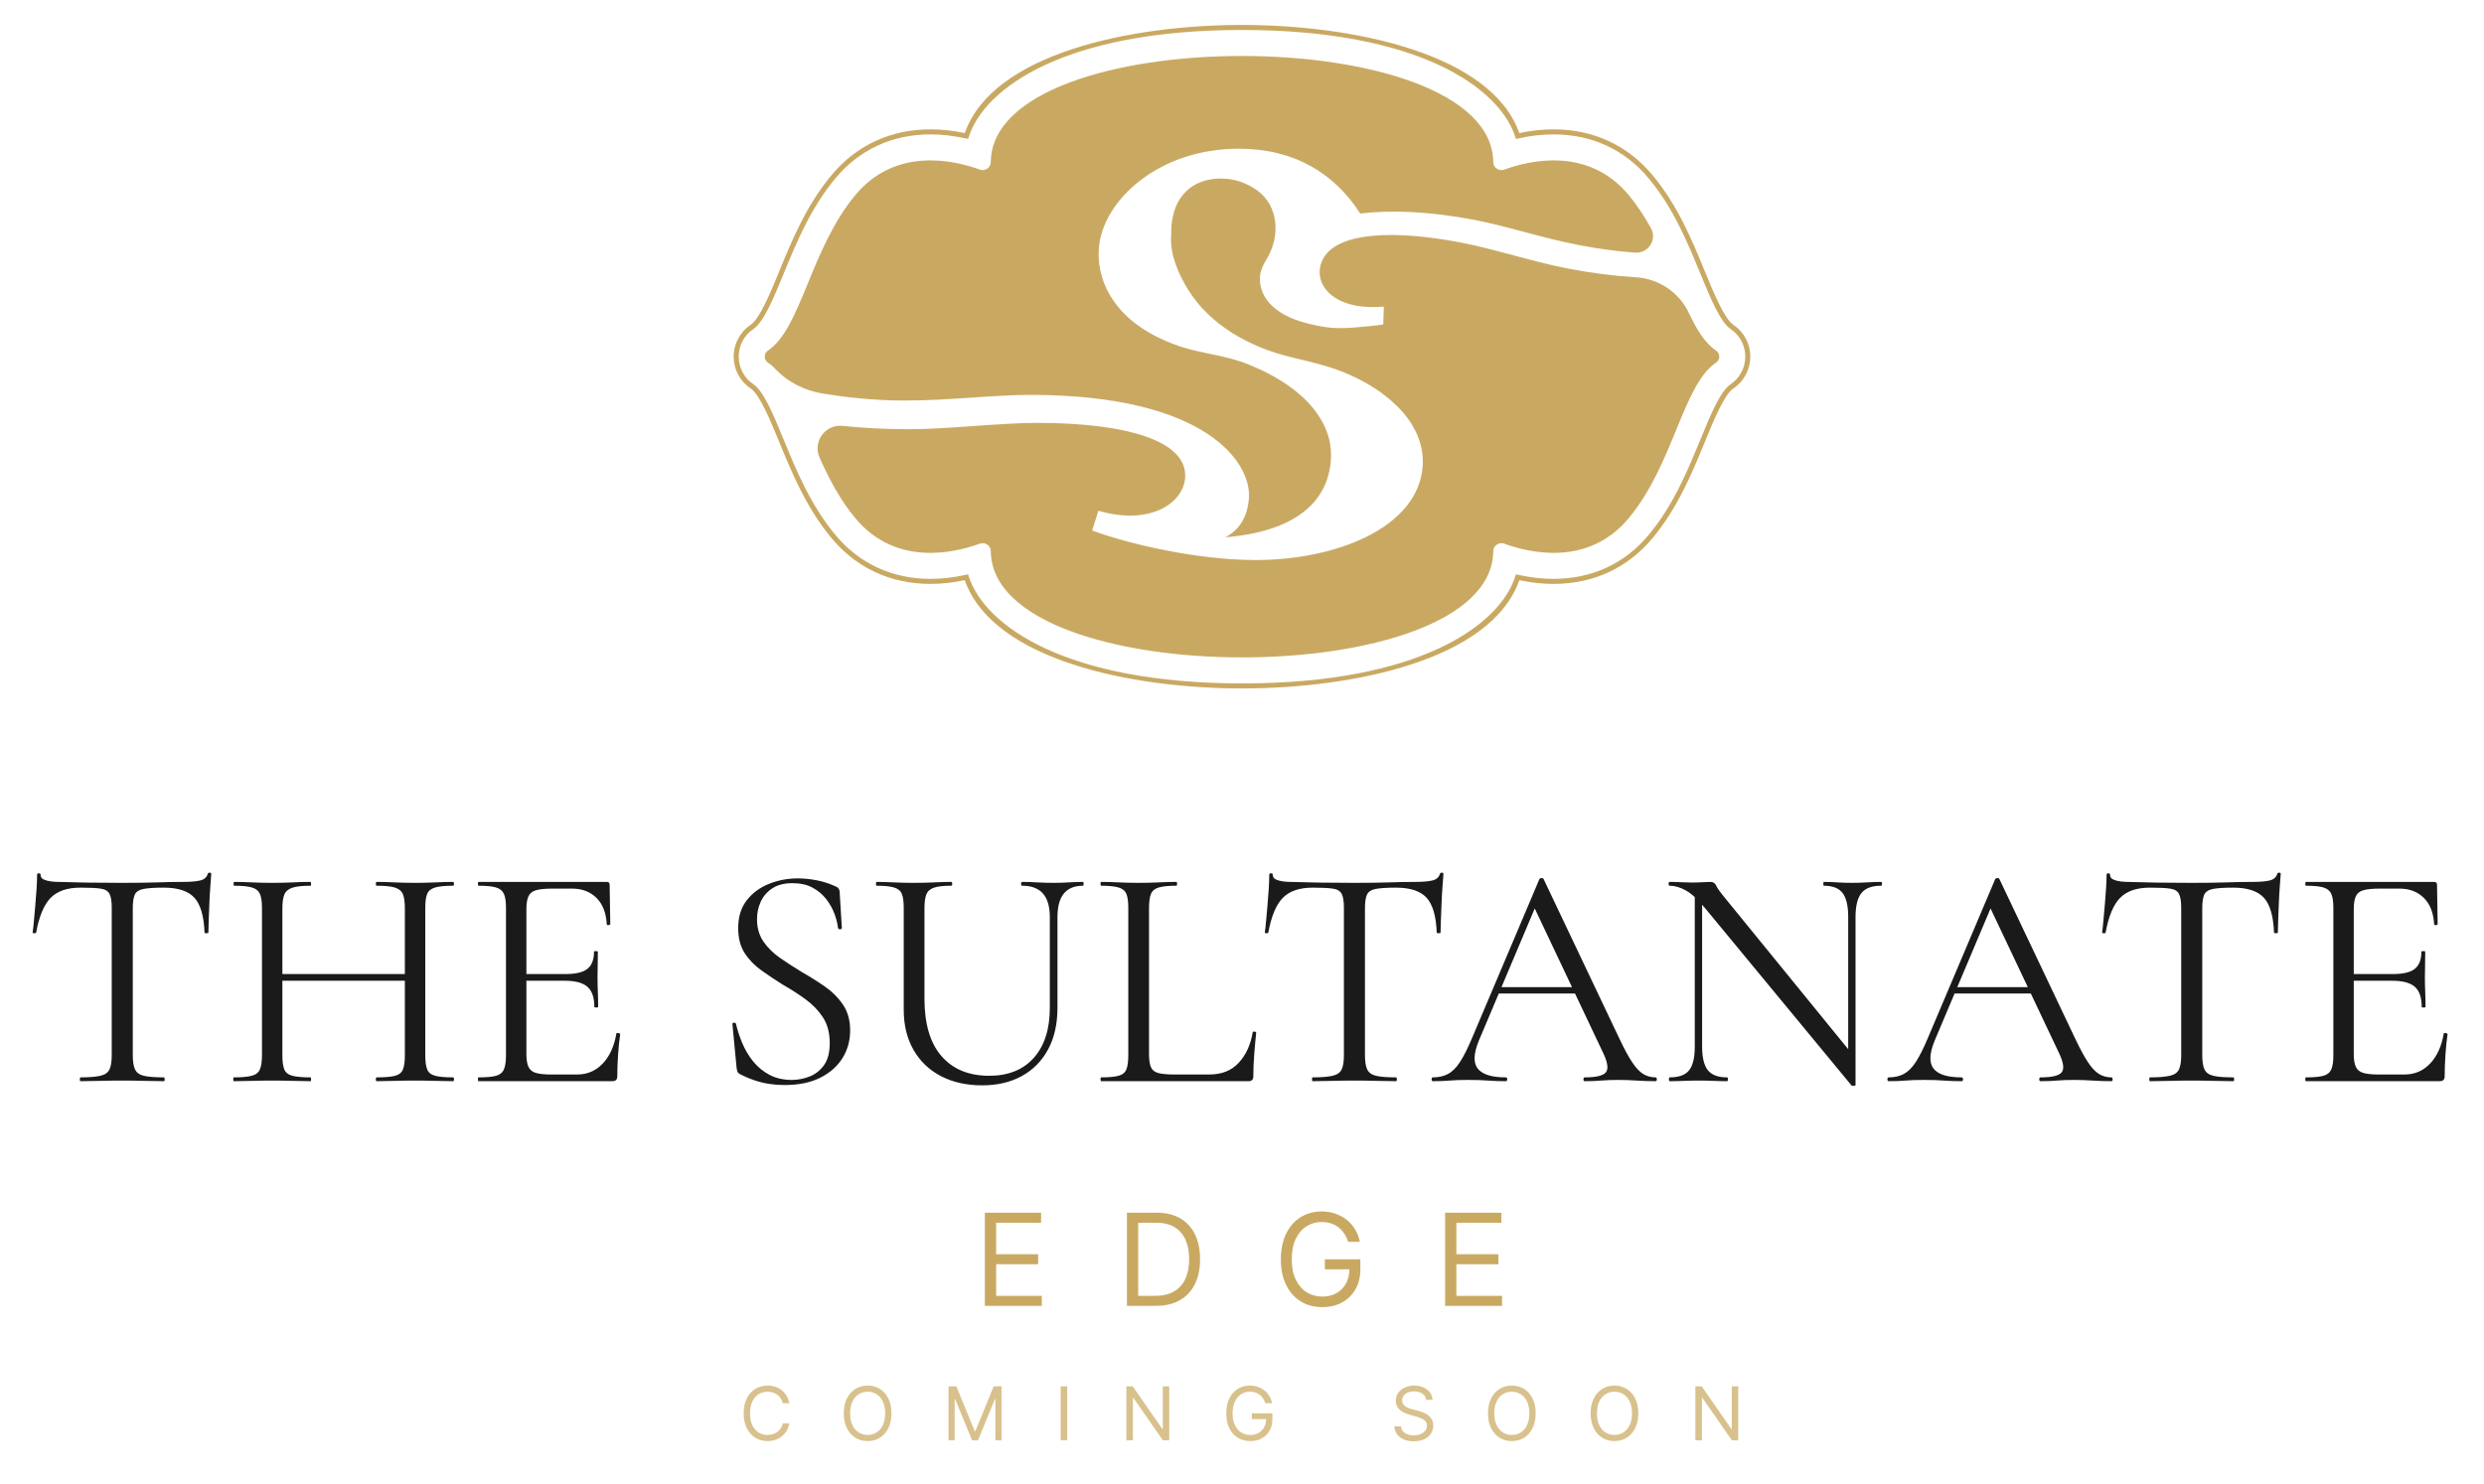
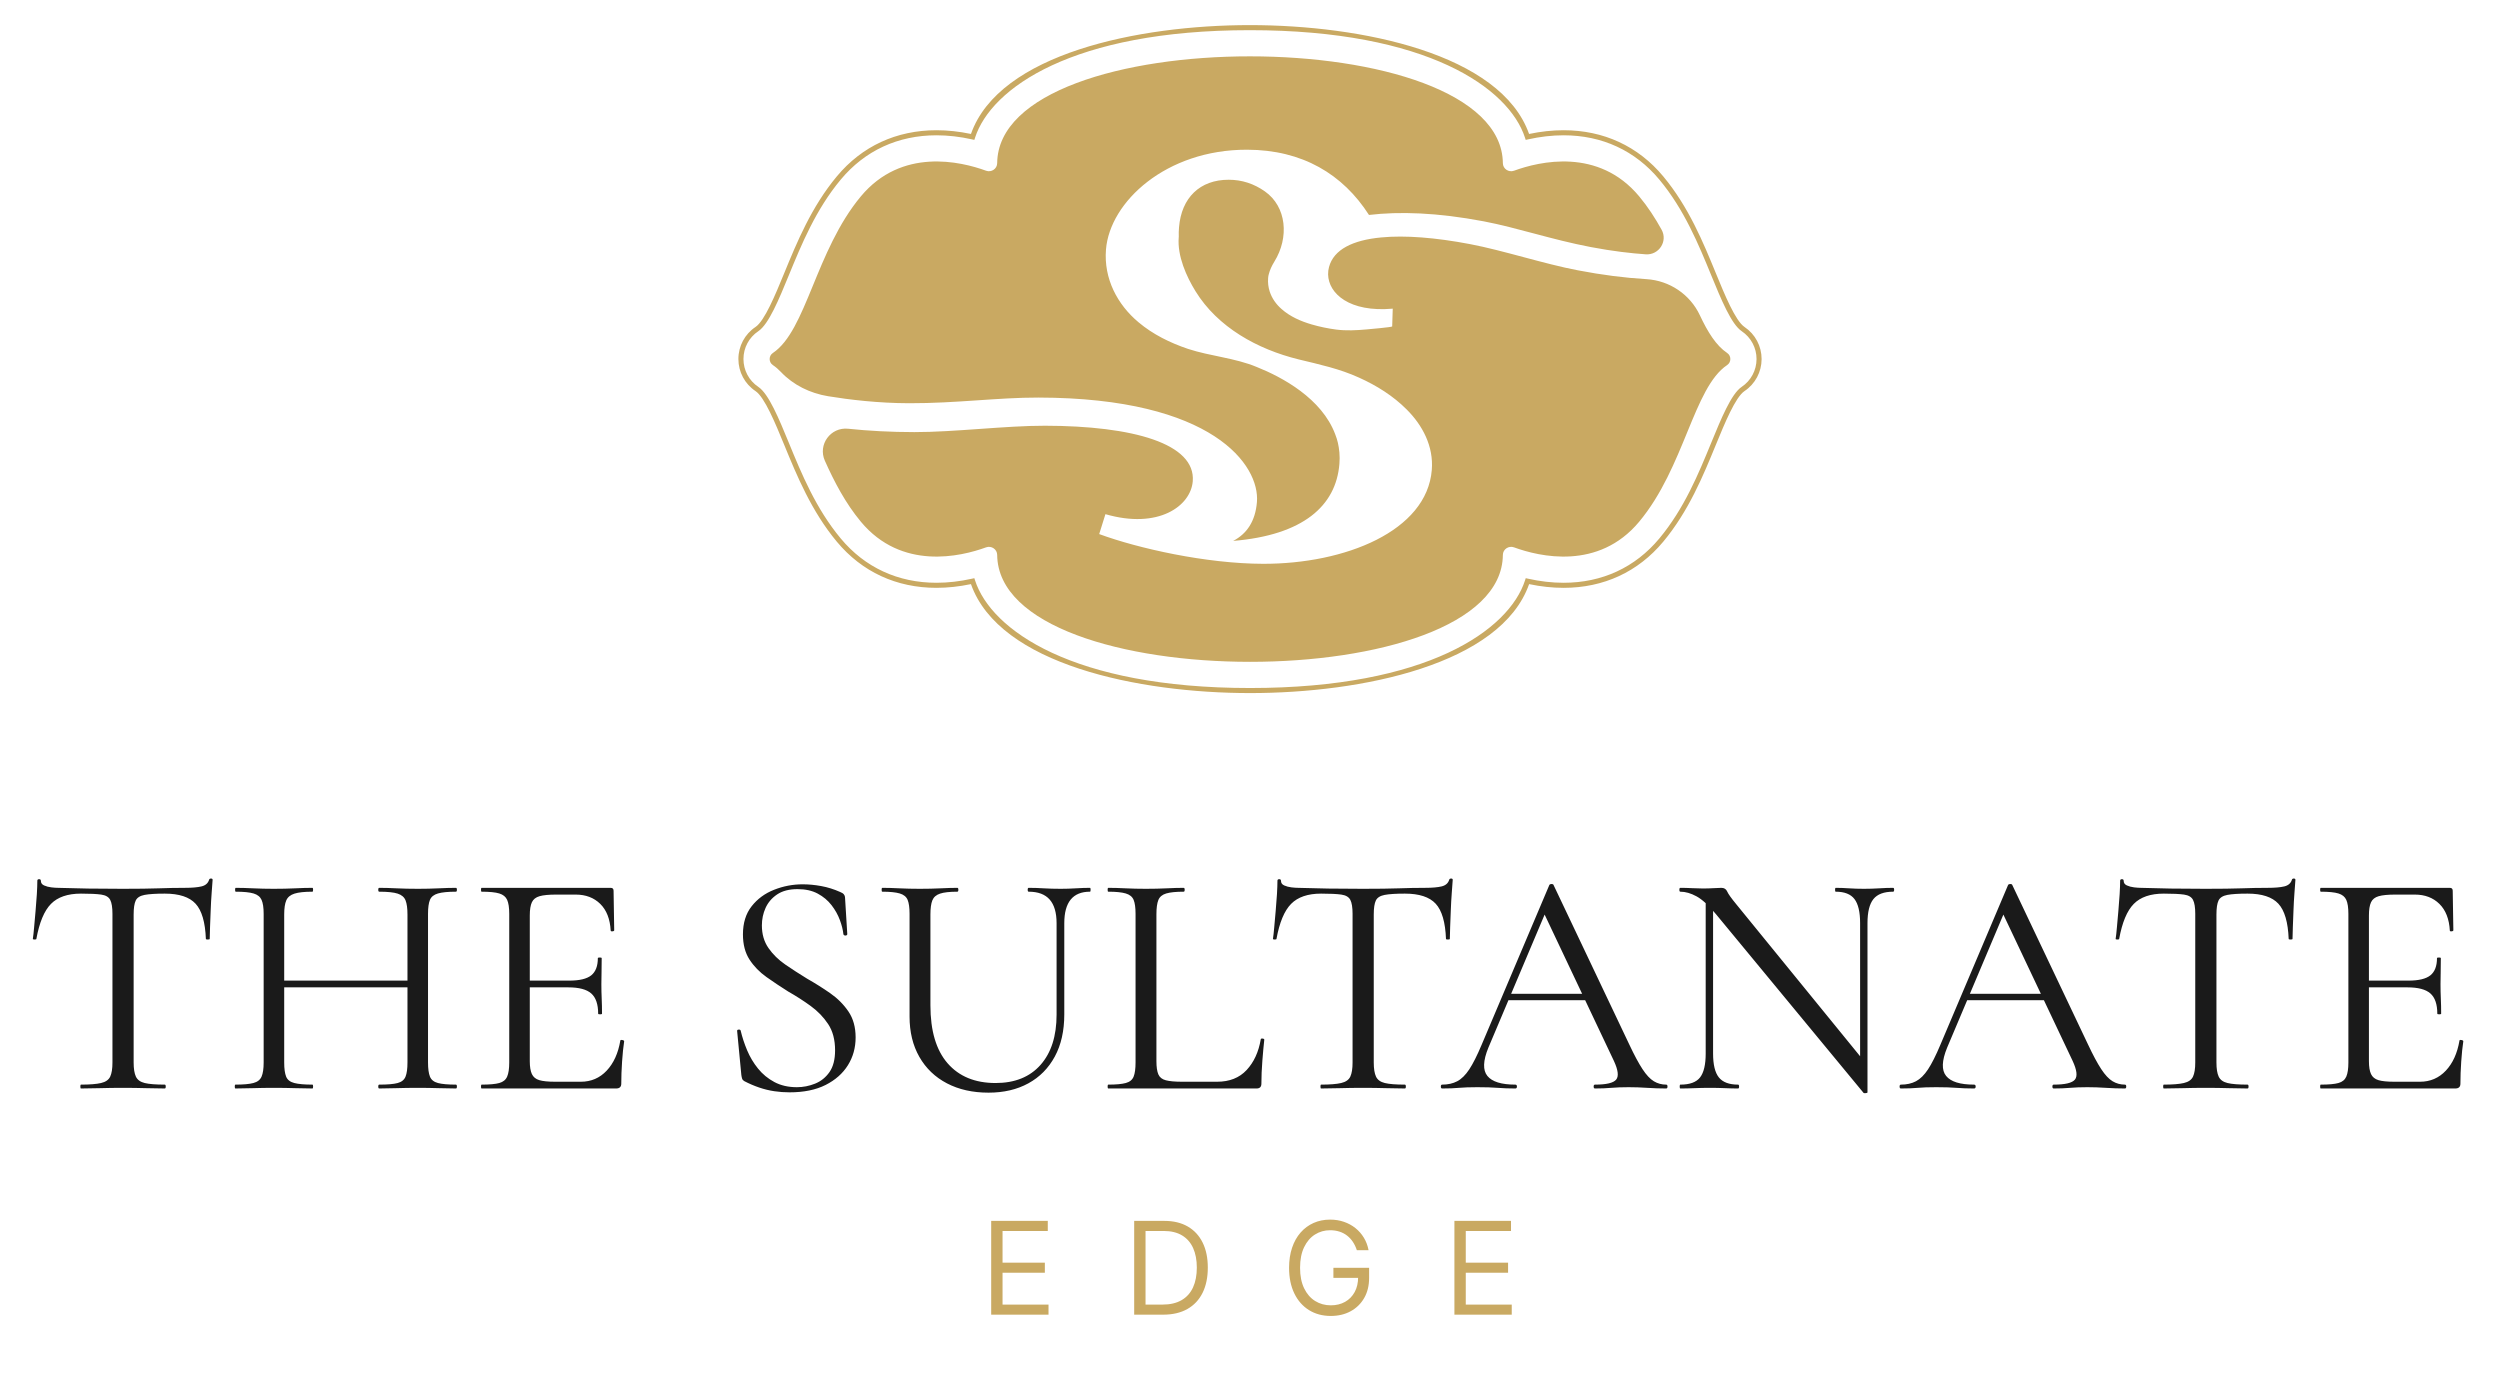
- <svg xmlns="http://www.w3.org/2000/svg" viewBox="1943.29 550.27 7267.42 4340.47" role="img" aria-label="The Sultanate Edge">
+ <svg xmlns="http://www.w3.org/2000/svg" viewBox="1943.29 550.27 7267.42 3994.14" role="img" aria-label="The Sultanate Edge">
  <g transform="translate(0 5106.000) scale(1 -1)" fill="#C9A962">
    <path d="M 6964.105 3529.616 C 6931.971 3551.108 6907.593 3590.510 6884.666 3639.376 C 6856.235 3699.970 6796.683 3740.014 6729.883 3744.222 L 6728.501 3744.309 C 6666.803 3747.990 6600.541 3756.383 6530.153 3769.930 C 6432.085 3788.484 6312.515 3827.949 6216.065 3846.208 C 6117.111 3865.055 6028.024 3872.270 5958.227 3865.497 C 5875.766 3857.692 5820.252 3830.451 5806.704 3779.502 C 5804.790 3772.434 5803.905 3765.219 5804.053 3757.857 C 5805.231 3702.490 5866.047 3647.123 5991.947 3658.461 C 5991.947 3658.461 5990.329 3607.511 5990.329 3606.776 C 5990.034 3604.565 5921.562 3598.676 5915.671 3598.087 C 5886.073 3595.437 5857.065 3593.963 5827.909 3597.645 C 5803.465 3600.884 5779.758 3605.744 5756.490 3612.517 C 5724.686 3621.796 5693.320 3635.489 5668.876 3657.282 C 5653.120 3670.976 5640.900 3688.059 5634.272 3708.231 C 5630.296 3720.601 5628.529 3734.000 5629.709 3747.695 C 5630.149 3751.524 5630.444 3755.646 5631.769 3759.180 C 5634.713 3770.518 5640.016 3782.594 5647.673 3794.963 C 5691.406 3865.350 5683.454 3954.878 5620.283 3999.349 C 5588.624 4021.584 5553.724 4033.217 5515.146 4033.217 C 5431.211 4033.365 5377.611 3980.647 5370.691 3895.095 C 5369.954 3885.818 5369.512 3876.394 5369.954 3866.969 C 5369.954 3866.969 5369.954 3866.822 5369.807 3865.644 C 5365.390 3811.602 5392.189 3751.817 5418.695 3708.968 C 5483.192 3604.272 5598.784 3540.365 5718.060 3511.062 C 5778.726 3496.337 5837.480 3483.819 5894.468 3457.755 C 5945.122 3434.932 5993.126 3404.892 6032.293 3365.575 C 6078.385 3319.782 6111.075 3258.523 6105.479 3189.610 C 6091.194 3011.583 5852.941 2916.309 5615.276 2916.751 C 5449.472 2917.046 5251.270 2961.664 5138.622 3003.190 L 5156.733 3061.059 C 5310.611 3016.441 5404.707 3084.619 5410.596 3156.625 C 5419.432 3266.180 5237.280 3317.718 4980.915 3318.160 C 4866.499 3318.308 4717.481 3299.459 4601.299 3299.606 C 4532.691 3299.695 4468.479 3303.119 4408.756 3309.402 C 4357.861 3314.757 4320.222 3263.187 4341.094 3216.460 C 4368.489 3155.128 4401.102 3092.868 4445.800 3039.118 C 4564.338 2896.725 4736.034 2937.662 4809.809 2964.608 C 4825.122 2970.206 4841.909 2959.162 4842.058 2942.668 C 4845.883 2528.302 6308.391 2528.007 6312.072 2942.668 C 6312.220 2959.162 6329.008 2970.206 6344.469 2964.608 C 6418.095 2937.662 6589.792 2896.725 6708.330 3039.118 C 6840.120 3197.267 6866.479 3429.189 6963.958 3494.421 C 6976.476 3502.668 6976.476 3521.369 6964.105 3529.616 M 6708.330 3984.918 C 6589.792 4127.310 6418.095 4086.375 6344.469 4059.428 C 6329.008 4053.831 6312.220 4064.875 6312.072 4081.369 C 6307.951 4495.147 4845.739 4495.735 4842.058 4081.369 C 4841.909 4064.875 4825.122 4053.831 4809.809 4059.428 C 4736.034 4086.375 4564.338 4127.310 4445.800 3984.918 C 4314.158 3826.917 4287.650 3594.848 4190.025 3529.616 C 4177.507 3521.369 4177.507 3502.668 4190.025 3494.421 C 4198.242 3488.943 4205.968 3482.251 4213.298 3474.502 C 4249.528 3436.202 4298.512 3412.494 4350.534 3403.937 C 4412.505 3393.743 4496.659 3383.734 4586.132 3383.541 C 4722.928 3383.247 4843.675 3400.181 4961.772 3400.033 C 5471.118 3399.149 5605.704 3202.420 5597.165 3096.400 C 5592.601 3040.150 5567.567 3003.925 5528.103 2983.309 C 5731.753 3000.244 5827.025 3085.356 5836.892 3206.984 C 5837.774 3218.765 5837.921 3229.514 5836.892 3240.411 C 5836.892 3241.148 5836.597 3242.032 5836.597 3242.767 C 5834.977 3259.849 5831.443 3276.489 5824.818 3292.981 C 5785.793 3397.530 5670.644 3459.376 5596.430 3488.974 C 5533.110 3515.331 5462.281 3520.043 5396.755 3541.543 C 5344.774 3559.066 5294.856 3583.656 5253.184 3618.702 C 5191.633 3670.093 5151.433 3745.486 5158.355 3830.598 C 5169.546 3968.868 5332.699 4120.831 5568.302 4120.537 C 5729.544 4120.242 5847.053 4049.120 5922.886 3930.878 C 6010.794 3941.332 6120.497 3938.093 6256.413 3912.324 C 6355.660 3893.328 6452.699 3859.459 6567.704 3837.519 C 6632.085 3825.236 6686.571 3819.261 6727.479 3816.432 C 6765.690 3813.790 6792.051 3854.348 6773.551 3887.887 C 6754.834 3921.819 6733.514 3954.748 6708.330 3984.918 Z M 4775.656 2874.997 L 4777.712 2868.598 C 4824.361 2724.251 5061.776 2555.687 5577.374 2555.687 C 6092.627 2555.687 6329.884 2724.251 6376.504 2868.584 L 6378.560 2874.983 L 6385.118 2873.516 C 6420.320 2865.621 6455.149 2861.624 6488.597 2861.624 C 6600.489 2861.624 6696.734 2906.144 6766.895 2990.369 C 6839.284 3077.282 6881.044 3179.093 6917.885 3268.911 C 6946.588 3338.841 6976.182 3410.957 7006.265 3431.089 C 7033.271 3449.108 7049.420 3479.306 7049.492 3511.862 C 7049.564 3544.419 7033.458 3574.732 7006.409 3592.952 C 6976.182 3613.155 6946.559 3685.358 6917.900 3755.202 C 6881.044 3845.020 6839.284 3946.831 6766.880 4033.716 C 6696.720 4117.925 6600.489 4162.431 6488.597 4162.431 C 6455.077 4162.431 6420.234 4158.434 6385.017 4150.525 L 6378.474 4149.058 L 6376.404 4155.443 C 6329.654 4299.632 6092.109 4468.023 5576.526 4468.023 C 5061.532 4468.023 4824.361 4299.646 4777.726 4155.457 L 4775.670 4149.072 L 4769.113 4150.539 C 4733.910 4158.434 4699.082 4162.431 4665.619 4162.431 C 4553.728 4162.431 4457.496 4117.925 4387.350 4033.730 C 4314.947 3946.860 4273.144 3845.063 4236.273 3755.245 C 4207.585 3685.387 4177.919 3613.170 4147.735 3592.980 C 4120.643 3574.933 4104.494 3544.678 4104.509 3512.035 C 4104.509 3479.392 4120.643 3449.136 4147.677 3431.118 C 4177.948 3410.900 4207.614 3338.668 4236.302 3268.824 C 4273.158 3179.035 4314.947 3077.282 4387.336 2990.354 C 4457.482 2906.144 4553.699 2861.638 4665.576 2861.638 L 4665.634 2861.638 C 4699.096 2861.638 4733.910 2865.636 4769.098 2873.530 Z M 5577.374 2540.962 C 5253.103 2540.962 4848.059 2624.093 4765.834 2857.741 C 4731.797 2850.551 4698.118 2846.913 4665.634 2846.913 L 4665.576 2846.913 C 4549.184 2846.913 4449.070 2893.245 4376.033 2980.921 C 4302.177 3069.603 4259.943 3172.464 4222.670 3263.231 C 4197.432 3324.677 4166.027 3401.150 4139.510 3418.866 C 4108.377 3439.631 4089.783 3474.460 4089.783 3512.035 C 4089.769 3549.610 4108.377 3584.453 4139.553 3605.232 C 4166.012 3622.920 4197.404 3699.379 4222.641 3760.810 C 4259.928 3851.635 4302.192 3954.553 4376.048 4043.163 C 4449.070 4130.824 4549.213 4177.157 4665.619 4177.157 C 4698.104 4177.157 4731.797 4173.519 4765.848 4166.329 C 4848.031 4399.717 5252.629 4482.748 5576.526 4482.748 C 5900.782 4482.748 6305.884 4399.703 6388.267 4166.314 C 6422.333 4173.504 6456.055 4177.157 6488.597 4177.157 C 6605.004 4177.157 6705.147 4130.810 6778.183 4043.149 C 6852.039 3954.524 6894.273 3851.592 6931.532 3760.781 C 6956.726 3699.350 6988.103 3622.891 7014.606 3605.189 C 7045.753 3584.194 7064.289 3549.308 7064.217 3511.833 C 7064.145 3474.359 7045.537 3439.588 7014.448 3418.837 C 6988.103 3401.207 6956.769 3324.864 6931.590 3263.533 C 6894.259 3172.521 6852.039 3069.603 6778.198 2980.935 C 6705.147 2893.245 6605.004 2846.898 6488.597 2846.898 C 6456.127 2846.898 6422.434 2850.537 6388.382 2857.726 C 6306.214 2624.093 5901.429 2540.962 5577.374 2540.962 Z" />
  </g>
  <path fill="#1A1A1A" d="M2178.733 3147.999Q2120.874 3147.999 2091.478 3177.861Q2062.082 3207.724 2049.018 3279.581Q2049.018 3281.447 2043.885 3281.447Q2038.752 3281.447 2038.752 3279.581Q2040.619 3267.449 2042.485 3245.519Q2044.352 3223.588 2046.685 3198.392Q2049.018 3173.195 2050.417 3149.398Q2051.817 3125.602 2051.817 3110.67Q2051.817 3106.004 2056.95 3106.004Q2062.082 3106.004 2062.082 3110.67Q2062.082 3120.002 2071.414 3124.202Q2080.747 3128.401 2092.412 3129.801Q2104.077 3131.201 2112.475 3131.201Q2192.731 3134.001 2300.05 3134.001Q2366.307 3134.001 2405.035 3132.601Q2443.763 3131.201 2480.158 3131.201Q2511.887 3131.201 2529.152 3127.001Q2546.416 3122.802 2551.082 3107.871Q2552.015 3104.138 2556.681 3104.138Q2561.347 3104.138 2561.347 3107.871Q2560.414 3121.869 2558.548 3146.132Q2556.681 3170.396 2555.748 3196.525Q2554.815 3222.655 2553.882 3245.052Q2552.948 3267.449 2552.948 3279.581Q2552.948 3281.447 2547.349 3281.447Q2541.75 3281.447 2541.75 3279.581Q2538.95 3206.791 2511.887 3177.395Q2484.824 3147.999 2422.3 3147.999Q2383.105 3147.999 2363.508 3151.731Q2343.91 3155.464 2337.845 3168.063Q2331.779 3180.661 2331.779 3208.657V3638.864Q2331.779 3665.927 2338.311 3679.926Q2344.844 3693.924 2363.974 3698.59Q2383.105 3703.256 2422.3 3703.256Q2425.099 3703.256 2425.099 3708.855Q2425.099 3714.454 2422.3 3714.454Q2398.036 3714.454 2367.24 3713.521Q2336.445 3712.588 2300.05 3712.588Q2265.521 3712.588 2234.725 3713.521Q2203.93 3714.454 2178.733 3714.454Q2176.867 3714.454 2176.867 3708.855Q2176.867 3703.256 2178.733 3703.256Q2216.994 3703.256 2237.058 3698.59Q2257.122 3693.924 2263.655 3679.926Q2270.187 3665.927 2270.187 3638.864V3206.791Q2270.187 3178.794 2263.655 3166.196Q2257.122 3153.598 2237.525 3150.798Q2217.928 3147.999 2178.733 3147.999Z M3127.803 3208.657Q3127.803 3181.594 3122.203 3167.596Q3116.604 3153.598 3099.34 3147.999Q3082.076 3142.399 3045.681 3142.399Q3042.881 3142.399 3042.881 3136.8Q3042.881 3131.201 3045.681 3131.201Q3068.078 3131.201 3096.074 3132.601Q3124.07 3134.001 3158.598 3134.001Q3189.394 3134.001 3218.324 3132.601Q3247.253 3131.201 3268.717 3131.201Q3271.516 3131.201 3271.516 3136.8Q3271.516 3142.399 3268.717 3142.399Q3234.188 3142.399 3216.457 3147.532Q3198.726 3152.665 3193.127 3166.196Q3187.528 3179.728 3187.528 3206.791V3638.864Q3187.528 3665.927 3193.127 3679.926Q3198.726 3693.924 3216.457 3698.59Q3234.188 3703.256 3268.717 3703.256Q3271.516 3703.256 3271.516 3708.855Q3271.516 3714.454 3268.717 3714.454Q3247.253 3714.454 3218.324 3713.521Q3189.394 3712.588 3158.598 3712.588Q3124.07 3712.588 3096.074 3713.521Q3068.078 3714.454 3045.681 3714.454Q3042.881 3714.454 3042.881 3708.855Q3042.881 3703.256 3045.681 3703.256Q3082.076 3703.256 3099.34 3698.59Q3116.604 3693.924 3122.203 3679.926Q3127.803 3665.927 3127.803 3638.864ZM2736.79 3420.494V3400.897H3153.932V3420.494ZM2709.727 3638.864V3206.791Q2709.727 3179.728 2703.661 3166.196Q2697.595 3152.665 2680.331 3147.532Q2663.067 3142.399 2628.538 3142.399Q2626.672 3142.399 2626.672 3136.8Q2626.672 3131.201 2628.538 3131.201Q2650.935 3131.201 2679.398 3132.601Q2707.86 3134.001 2738.656 3134.001Q2773.185 3134.001 2801.181 3132.601Q2829.177 3131.201 2851.574 3131.201Q2853.44 3131.201 2853.44 3136.8Q2853.44 3142.399 2851.574 3142.399Q2817.045 3142.399 2799.314 3147.999Q2781.584 3153.598 2775.518 3167.596Q2769.452 3181.594 2769.452 3208.657V3638.864Q2769.452 3665.927 2775.051 3679.926Q2780.65 3693.924 2798.848 3698.59Q2817.045 3703.256 2851.574 3703.256Q2853.44 3703.256 2853.44 3708.855Q2853.44 3714.454 2851.574 3714.454Q2828.244 3714.454 2800.714 3713.521Q2773.185 3712.588 2738.656 3712.588Q2707.86 3712.588 2678.931 3713.521Q2650.002 3714.454 2627.605 3714.454Q2625.738 3714.454 2625.738 3708.855Q2625.738 3703.256 2627.605 3703.256Q2662.133 3703.256 2679.864 3698.59Q2697.595 3693.924 2703.661 3679.926Q2709.727 3665.927 2709.727 3638.864Z M3734.386 3714.454H3343.373Q3341.507 3714.454 3341.507 3708.855Q3341.507 3703.256 3343.373 3703.256Q3377.902 3703.256 3394.699 3698.59Q3411.497 3693.924 3417.563 3679.926Q3423.629 3665.927 3423.629 3638.864V3206.791Q3423.629 3179.728 3417.563 3166.196Q3411.497 3152.665 3394.699 3147.532Q3377.902 3142.399 3343.373 3142.399Q3341.507 3142.399 3341.507 3136.8Q3341.507 3131.201 3343.373 3131.201H3718.521Q3726.92 3131.201 3726.92 3139.6L3728.787 3254.384Q3728.787 3257.184 3723.654 3257.65Q3718.521 3258.117 3718.521 3255.317Q3715.722 3204.924 3688.192 3177.861Q3660.663 3150.798 3616.802 3150.798H3559.877Q3528.148 3150.798 3511.817 3155.464Q3495.485 3160.13 3489.42 3173.195Q3483.354 3186.26 3483.354 3211.457V3635.132Q3483.354 3659.395 3489.42 3672.46Q3495.485 3685.525 3510.883 3690.191Q3526.281 3694.857 3557.077 3694.857H3631.733Q3676.527 3694.857 3706.856 3662.661Q3737.186 3630.466 3746.518 3575.407Q3746.518 3572.607 3752.117 3573.54Q3757.716 3574.473 3757.716 3577.273Q3753.983 3601.536 3751.65 3636.065Q3749.317 3670.593 3749.317 3700.456Q3749.317 3714.454 3734.386 3714.454ZM3682.126 3497.017Q3682.126 3455.956 3662.063 3438.225Q3641.999 3420.494 3595.338 3420.494H3455.358V3400.897H3598.138Q3642.932 3400.897 3662.063 3385.499Q3681.193 3370.101 3681.193 3335.573Q3681.193 3333.706 3686.793 3333.706Q3692.392 3333.706 3692.392 3335.573Q3692.392 3363.569 3691.925 3378.967Q3691.459 3394.365 3691.459 3411.162Q3691.459 3432.626 3692.392 3453.157Q3693.325 3473.687 3693.325 3497.017Q3693.325 3498.884 3687.726 3498.884Q3682.126 3498.884 3682.126 3497.017Z M4158.061 3240.386Q4158.061 3278.647 4177.192 3306.177Q4196.322 3333.706 4226.185 3354.237Q4256.048 3374.767 4289.643 3395.298Q4324.172 3414.895 4356.367 3437.292Q4388.563 3459.689 4409.56 3490.485Q4430.557 3521.281 4430.557 3566.074Q4430.557 3610.868 4408.16 3646.797Q4385.763 3682.725 4343.302 3704.189Q4300.841 3725.653 4238.317 3725.653Q4215.92 3725.653 4193.989 3722.386Q4172.059 3719.12 4150.129 3711.654Q4128.199 3704.189 4106.735 3692.99Q4102.069 3690.191 4100.669 3685.991Q4099.269 3681.792 4098.336 3675.259L4086.204 3548.344Q4085.271 3543.678 4090.404 3543.211Q4095.536 3542.744 4096.47 3546.477Q4103.002 3574.473 4115.134 3603.403Q4127.265 3632.332 4146.863 3656.595Q4166.46 3680.859 4194.456 3695.79Q4222.452 3710.721 4259.78 3710.721Q4286.843 3710.721 4312.507 3700.456Q4338.17 3690.191 4354.501 3666.861Q4370.832 3643.531 4370.832 3603.403Q4370.832 3557.676 4350.768 3527.346Q4330.704 3497.017 4299.908 3474.62Q4269.112 3452.223 4234.584 3432.626Q4201.922 3412.096 4171.593 3390.632Q4141.263 3369.168 4122.133 3339.772Q4103.002 3310.376 4103.002 3266.516Q4103.002 3217.056 4128.199 3184.86Q4153.395 3152.665 4193.523 3136.8Q4233.651 3120.936 4276.578 3120.936Q4302.708 3120.936 4330.704 3126.068Q4358.7 3131.201 4385.763 3143.333Q4393.229 3146.132 4396.495 3150.332Q4399.761 3154.531 4399.761 3159.197L4406.294 3265.582Q4406.294 3269.315 4401.628 3269.782Q4396.962 3270.248 4395.095 3266.516Q4393.229 3247.852 4384.83 3224.988Q4376.431 3202.125 4360.567 3181.594Q4344.702 3161.063 4320.439 3147.999Q4296.175 3134.934 4261.647 3134.934Q4225.252 3134.934 4202.388 3150.332Q4179.525 3165.73 4168.793 3189.526Q4158.061 3213.323 4158.061 3240.386Z M5014.743 3233.853Q5014.743 3188.126 4994.679 3165.263Q4974.616 3142.399 4933.555 3142.399Q4930.755 3142.399 4930.755 3136.8Q4930.755 3131.201 4933.555 3131.201Q4955.018 3131.201 4977.415 3132.601Q4999.812 3134.001 5026.875 3134.001Q5048.339 3134.001 5070.736 3132.601Q5093.133 3131.201 5111.797 3131.201Q5113.663 3131.201 5113.663 3136.8Q5113.663 3142.399 5111.797 3142.399Q5074.468 3142.399 5055.804 3165.263Q5037.14 3188.126 5037.14 3233.853V3498.884Q5037.14 3570.741 5009.611 3621.6Q4982.081 3672.46 4932.621 3699.523Q4883.161 3726.586 4816.904 3726.586Q4747.847 3726.586 4696.054 3699.523Q4644.261 3672.46 4615.798 3622.533Q4587.335 3572.607 4587.335 3505.416V3206.791Q4587.335 3179.728 4581.736 3166.196Q4576.137 3152.665 4558.873 3147.532Q4541.608 3142.399 4508.013 3142.399Q4506.147 3142.399 4506.147 3136.8Q4506.147 3131.201 4508.013 3131.201Q4530.41 3131.201 4557.939 3132.601Q4585.469 3134.001 4617.198 3134.001Q4649.86 3134.001 4677.856 3132.601Q4705.852 3131.201 4726.383 3131.201Q4729.183 3131.201 4729.183 3136.8Q4729.183 3142.399 4726.383 3142.399Q4692.788 3142.399 4675.99 3147.999Q4659.192 3153.598 4653.593 3167.596Q4647.994 3181.594 4647.994 3208.657V3472.754Q4647.994 3583.805 4697.92 3641.197Q4747.847 3698.59 4837.434 3698.59Q4921.423 3698.59 4968.083 3645.864Q5014.743 3593.137 5014.743 3499.817Z M5304.97 3207.724V3635.132Q5304.97 3660.328 5310.569 3673.393Q5316.169 3686.458 5332.5 3690.657Q5348.831 3694.857 5379.627 3694.857H5481.346Q5535.472 3694.857 5567.201 3660.795Q5598.93 3626.733 5608.262 3571.674Q5608.262 3568.874 5613.394 3569.341Q5618.527 3569.807 5618.527 3572.607Q5615.727 3597.803 5612.928 3633.732Q5610.128 3669.66 5610.128 3700.456Q5610.128 3714.454 5596.13 3714.454H5164.989Q5163.123 3714.454 5163.123 3708.855Q5163.123 3703.256 5164.989 3703.256Q5198.585 3703.256 5215.849 3698.59Q5233.113 3693.924 5238.713 3679.926Q5244.312 3665.927 5244.312 3638.864V3206.791Q5244.312 3179.728 5238.713 3166.196Q5233.113 3152.665 5215.849 3147.532Q5198.585 3142.399 5164.989 3142.399Q5163.123 3142.399 5163.123 3136.8Q5163.123 3131.201 5164.989 3131.201Q5187.386 3131.201 5215.382 3132.601Q5243.379 3134.001 5274.174 3134.001Q5306.837 3134.001 5334.833 3132.601Q5362.829 3131.201 5384.293 3131.201Q5387.092 3131.201 5387.092 3136.8Q5387.092 3142.399 5384.293 3142.399Q5350.697 3142.399 5333.433 3147.532Q5316.169 3152.665 5310.569 3166.663Q5304.97 3180.661 5304.97 3207.724Z M5783.704 3147.999Q5725.846 3147.999 5696.45 3177.861Q5667.054 3207.724 5653.989 3279.581Q5653.989 3281.447 5648.856 3281.447Q5643.724 3281.447 5643.724 3279.581Q5645.59 3267.449 5647.456 3245.519Q5649.323 3223.588 5651.656 3198.392Q5653.989 3173.195 5655.389 3149.398Q5656.788 3125.602 5656.788 3110.67Q5656.788 3106.004 5661.921 3106.004Q5667.054 3106.004 5667.054 3110.67Q5667.054 3120.002 5676.386 3124.202Q5685.718 3128.401 5697.383 3129.801Q5709.048 3131.201 5717.447 3131.201Q5797.702 3134.001 5905.021 3134.001Q5971.279 3134.001 6010.007 3132.601Q6048.735 3131.201 6085.13 3131.201Q6116.859 3131.201 6134.123 3127.001Q6151.387 3122.802 6156.053 3107.871Q6156.986 3104.138 6161.652 3104.138Q6166.318 3104.138 6166.318 3107.871Q6165.385 3121.869 6163.519 3146.132Q6161.652 3170.396 6160.719 3196.525Q6159.786 3222.655 6158.853 3245.052Q6157.92 3267.449 6157.92 3279.581Q6157.92 3281.447 6152.32 3281.447Q6146.721 3281.447 6146.721 3279.581Q6143.922 3206.791 6116.859 3177.395Q6089.796 3147.999 6027.271 3147.999Q5988.076 3147.999 5968.479 3151.731Q5948.882 3155.464 5942.816 3168.063Q5936.75 3180.661 5936.75 3208.657V3638.864Q5936.75 3665.927 5943.282 3679.926Q5949.815 3693.924 5968.946 3698.59Q5988.076 3703.256 6027.271 3703.256Q6030.071 3703.256 6030.071 3708.855Q6030.071 3714.454 6027.271 3714.454Q6003.008 3714.454 5972.212 3713.521Q5941.416 3712.588 5905.021 3712.588Q5870.492 3712.588 5839.697 3713.521Q5808.901 3714.454 5783.704 3714.454Q5781.838 3714.454 5781.838 3708.855Q5781.838 3703.256 5783.704 3703.256Q5821.966 3703.256 5842.03 3698.59Q5862.094 3693.924 5868.626 3679.926Q5875.158 3665.927 5875.158 3638.864V3206.791Q5875.158 3178.794 5868.626 3166.196Q5862.094 3153.598 5842.496 3150.798Q5822.899 3147.999 5783.704 3147.999Z M6315.631 3457.823 6324.963 3439.159H6572.263L6578.795 3457.823ZM6786.9 3703.256Q6790.633 3703.256 6790.633 3708.855Q6790.633 3714.454 6786.9 3714.454Q6759.837 3714.454 6731.841 3712.588Q6703.845 3710.721 6677.715 3710.721Q6648.785 3710.721 6627.322 3712.588Q6605.858 3714.454 6579.728 3714.454Q6575.995 3714.454 6575.995 3708.855Q6575.995 3703.256 6579.728 3703.256Q6629.188 3703.256 6641.32 3688.791Q6653.452 3674.326 6634.787 3634.198L6427.616 3196.525L6450.946 3167.596L6269.904 3595.937Q6246.574 3652.863 6267.105 3678.059Q6287.635 3703.256 6348.293 3703.256Q6352.959 3703.256 6352.959 3708.855Q6352.959 3714.454 6348.293 3714.454Q6320.297 3714.454 6296.967 3712.588Q6273.637 3710.721 6238.175 3710.721Q6204.58 3710.721 6184.516 3712.588Q6164.452 3714.454 6135.523 3714.454Q6131.79 3714.454 6131.79 3708.855Q6131.79 3703.256 6135.523 3703.256Q6160.719 3703.256 6179.383 3693.457Q6198.047 3683.658 6214.379 3658.928Q6230.71 3634.198 6250.307 3587.538L6447.213 3122.802Q6449.08 3120.002 6453.746 3120.002Q6458.412 3120.002 6459.345 3122.802L6679.581 3586.605Q6701.045 3632.332 6717.843 3657.995Q6734.64 3683.658 6750.971 3693.457Q6767.303 3703.256 6786.9 3703.256Z M6901.684 3612.735V3152.665L6923.148 3154.531V3612.735Q6923.148 3661.261 6939.945 3682.259Q6956.743 3703.256 6995.938 3703.256Q6998.737 3703.256 6998.737 3708.855Q6998.737 3714.454 6995.938 3714.454Q6977.274 3714.454 6957.676 3713.521Q6938.079 3712.588 6913.816 3712.588Q6890.486 3712.588 6869.022 3713.521Q6847.558 3714.454 6827.961 3714.454Q6826.094 3714.454 6826.094 3708.855Q6826.094 3703.256 6827.961 3703.256Q6869.022 3703.256 6885.353 3682.259Q6901.684 3661.261 6901.684 3612.735ZM7372.019 3725.653Q7372.019 3727.519 7367.353 3727.986Q7362.687 3728.452 7360.821 3727.519L6931.547 3207.724Q6899.818 3169.462 6875.088 3155.931Q6850.358 3142.399 6827.961 3142.399Q6825.161 3142.399 6825.161 3136.8Q6825.161 3131.201 6827.961 3131.201Q6844.759 3131.201 6862.023 3132.134Q6879.287 3133.067 6893.285 3133.067Q6910.083 3133.067 6925.014 3132.134Q6939.945 3131.201 6947.411 3131.201Q6959.543 3131.201 6964.209 3141.933Q6968.875 3152.665 6991.272 3179.728L7364.554 3637.931ZM7372.019 3233.853V3725.653L7350.556 3696.723V3233.853Q7350.556 3185.327 7334.225 3163.863Q7317.894 3142.399 7279.632 3142.399Q7277.766 3142.399 7277.766 3136.8Q7277.766 3131.201 7279.632 3131.201Q7298.296 3131.201 7318.36 3132.601Q7338.424 3134.001 7361.754 3134.001Q7384.151 3134.001 7406.081 3132.601Q7428.012 3131.201 7446.676 3131.201Q7449.475 3131.201 7449.475 3136.8Q7449.475 3142.399 7446.676 3142.399Q7406.548 3142.399 7389.284 3163.863Q7372.019 3185.327 7372.019 3233.853Z M7649.181 3457.823 7658.513 3439.159H7905.813L7912.345 3457.823ZM8120.45 3703.256Q8124.183 3703.256 8124.183 3708.855Q8124.183 3714.454 8120.45 3714.454Q8093.387 3714.454 8065.391 3712.588Q8037.395 3710.721 8011.265 3710.721Q7982.336 3710.721 7960.872 3712.588Q7939.408 3714.454 7913.278 3714.454Q7909.546 3714.454 7909.546 3708.855Q7909.546 3703.256 7913.278 3703.256Q7962.738 3703.256 7974.87 3688.791Q7987.002 3674.326 7968.337 3634.198L7761.166 3196.525L7784.496 3167.596L7603.454 3595.937Q7580.124 3652.863 7600.655 3678.059Q7621.185 3703.256 7681.844 3703.256Q7686.51 3703.256 7686.51 3708.855Q7686.51 3714.454 7681.844 3714.454Q7653.847 3714.454 7630.517 3712.588Q7607.187 3710.721 7571.725 3710.721Q7538.13 3710.721 7518.066 3712.588Q7498.002 3714.454 7469.073 3714.454Q7465.34 3714.454 7465.34 3708.855Q7465.34 3703.256 7469.073 3703.256Q7494.269 3703.256 7512.933 3693.457Q7531.598 3683.658 7547.929 3658.928Q7564.26 3634.198 7583.857 3587.538L7780.763 3122.802Q7782.63 3120.002 7787.296 3120.002Q7791.962 3120.002 7792.895 3122.802L8013.131 3586.605Q8034.595 3632.332 8051.393 3657.995Q8068.19 3683.658 8084.522 3693.457Q8100.853 3703.256 8120.45 3703.256Z M8233.368 3147.999Q8175.509 3147.999 8146.113 3177.861Q8116.717 3207.724 8103.652 3279.581Q8103.652 3281.447 8098.52 3281.447Q8093.387 3281.447 8093.387 3279.581Q8095.253 3267.449 8097.12 3245.519Q8098.986 3223.588 8101.319 3198.392Q8103.652 3173.195 8105.052 3149.398Q8106.452 3125.602 8106.452 3110.67Q8106.452 3106.004 8111.584 3106.004Q8116.717 3106.004 8116.717 3110.67Q8116.717 3120.002 8126.049 3124.202Q8135.381 3128.401 8147.046 3129.801Q8158.711 3131.201 8167.11 3131.201Q8247.366 3134.001 8354.684 3134.001Q8420.942 3134.001 8459.67 3132.601Q8498.398 3131.201 8534.793 3131.201Q8566.522 3131.201 8583.786 3127.001Q8601.051 3122.802 8605.717 3107.871Q8606.65 3104.138 8611.316 3104.138Q8615.982 3104.138 8615.982 3107.871Q8615.049 3121.869 8613.182 3146.132Q8611.316 3170.396 8610.383 3196.525Q8609.449 3222.655 8608.516 3245.052Q8607.583 3267.449 8607.583 3279.581Q8607.583 3281.447 8601.984 3281.447Q8596.385 3281.447 8596.385 3279.581Q8593.585 3206.791 8566.522 3177.395Q8539.459 3147.999 8476.934 3147.999Q8437.74 3147.999 8418.142 3151.731Q8398.545 3155.464 8392.479 3168.063Q8386.413 3180.661 8386.413 3208.657V3638.864Q8386.413 3665.927 8392.946 3679.926Q8399.478 3693.924 8418.609 3698.59Q8437.74 3703.256 8476.934 3703.256Q8479.734 3703.256 8479.734 3708.855Q8479.734 3714.454 8476.934 3714.454Q8452.671 3714.454 8421.875 3713.521Q8391.079 3712.588 8354.684 3712.588Q8320.156 3712.588 8289.36 3713.521Q8258.564 3714.454 8233.368 3714.454Q8231.501 3714.454 8231.501 3708.855Q8231.501 3703.256 8233.368 3703.256Q8271.629 3703.256 8291.693 3698.59Q8311.757 3693.924 8318.289 3679.926Q8324.822 3665.927 8324.822 3638.864V3206.791Q8324.822 3178.794 8318.289 3166.196Q8311.757 3153.598 8292.16 3150.798Q8272.562 3147.999 8233.368 3147.999Z M9080.718 3714.454H8689.705Q8687.839 3714.454 8687.839 3708.855Q8687.839 3703.256 8689.705 3703.256Q8724.234 3703.256 8741.031 3698.59Q8757.829 3693.924 8763.895 3679.926Q8769.961 3665.927 8769.961 3638.864V3206.791Q8769.961 3179.728 8763.895 3166.196Q8757.829 3152.665 8741.031 3147.532Q8724.234 3142.399 8689.705 3142.399Q8687.839 3142.399 8687.839 3136.8Q8687.839 3131.201 8689.705 3131.201H9064.853Q9073.252 3131.201 9073.252 3139.6L9075.119 3254.384Q9075.119 3257.184 9069.986 3257.65Q9064.853 3258.117 9064.853 3255.317Q9062.054 3204.924 9034.524 3177.861Q9006.995 3150.798 8963.134 3150.798H8906.209Q8874.48 3150.798 8858.149 3155.464Q8841.817 3160.13 8835.752 3173.195Q8829.686 3186.26 8829.686 3211.457V3635.132Q8829.686 3659.395 8835.752 3672.46Q8841.817 3685.525 8857.215 3690.191Q8872.613 3694.857 8903.409 3694.857H8978.065Q9022.859 3694.857 9053.188 3662.661Q9083.518 3630.466 9092.85 3575.407Q9092.85 3572.607 9098.449 3573.54Q9104.048 3574.473 9104.048 3577.273Q9100.315 3601.536 9097.982 3636.065Q9095.649 3670.593 9095.649 3700.456Q9095.649 3714.454 9080.718 3714.454ZM9028.458 3497.017Q9028.458 3455.956 9008.395 3438.225Q8988.331 3420.494 8941.67 3420.494H8801.69V3400.897H8944.47Q8989.264 3400.897 9008.395 3385.499Q9027.525 3370.101 9027.525 3335.573Q9027.525 3333.706 9033.125 3333.706Q9038.724 3333.706 9038.724 3335.573Q9038.724 3363.569 9038.257 3378.967Q9037.791 3394.365 9037.791 3411.162Q9037.791 3432.626 9038.724 3453.157Q9039.657 3473.687 9039.657 3497.017Q9039.657 3498.884 9034.058 3498.884Q9028.458 3498.884 9028.458 3497.017Z" />
  <path fill="#C9A962" d="M4824.647 4371.964V4099.372H4989.161V4128.654H4857.657V4220.76H4980.643V4250.043H4857.657V4342.682H4991.291V4371.964Z M5324.441 4371.964H5240.321V4099.372H5328.168Q5367.832 4099.372 5396.05 4115.677Q5424.267 4131.982 5439.308 4162.395Q5454.348 4192.809 5454.348 4235.135Q5454.348 4277.728 5439.175 4308.408Q5424.001 4339.088 5394.985 4355.526Q5365.969 4371.964 5324.441 4371.964ZM5273.33 4342.682H5322.311Q5356.119 4342.682 5378.347 4329.638Q5400.575 4316.594 5411.49 4292.502Q5422.404 4268.411 5422.404 4235.135Q5422.404 4202.126 5411.623 4178.234Q5400.841 4154.343 5379.412 4141.498Q5357.983 4128.654 5326.038 4128.654H5273.33Z M5887.591 4184.557Q5883.199 4171.113 5876.078 4160.399Q5868.957 4149.684 5859.174 4142.097Q5849.391 4134.51 5837.013 4130.517Q5824.634 4126.524 5809.86 4126.524Q5785.635 4126.524 5765.803 4139.036Q5745.971 4151.547 5734.258 4175.905Q5722.545 4200.263 5722.545 4235.668Q5722.545 4271.073 5734.391 4295.43Q5746.237 4319.788 5766.469 4332.3Q5786.7 4344.811 5811.989 4344.811Q5835.415 4344.811 5853.318 4334.762Q5871.22 4324.713 5881.269 4306.278Q5891.318 4287.844 5891.318 4262.821L5901.434 4264.95H5819.443V4235.668H5923.262V4264.95Q5923.262 4298.625 5908.954 4323.515Q5894.646 4348.405 5869.556 4362.048Q5844.466 4375.691 5811.989 4375.691Q5775.786 4375.691 5748.433 4358.654Q5721.081 4341.617 5705.841 4310.205Q5690.601 4278.793 5690.601 4235.668Q5690.601 4203.324 5699.319 4177.436Q5708.037 4151.547 5724.009 4133.313Q5739.981 4115.078 5761.81 4105.361Q5783.639 4095.645 5809.86 4095.645Q5831.422 4095.645 5850.123 4102.1Q5868.824 4108.556 5883.532 4120.335Q5898.239 4132.115 5908.089 4148.42Q5917.938 4164.725 5921.665 4184.557Z M6171.228 4371.964V4099.372H6335.741V4128.654H6204.237V4220.76H6327.223V4250.043H6204.237V4342.682H6337.871V4371.964Z" />
-   <path fill="#C9A962" fill-opacity="0.72" d="M4252.451 4656.823H4233.305Q4231.607 4648.563 4227.4 4642.309Q4223.192 4636.056 4217.209 4631.772Q4211.226 4627.487 4203.97 4625.326Q4196.713 4623.164 4188.839 4623.164Q4174.48 4623.164 4162.861 4630.421Q4151.243 4637.677 4144.411 4651.805Q4137.579 4665.932 4137.579 4686.467Q4137.579 4707.002 4144.411 4721.13Q4151.243 4735.257 4162.861 4742.514Q4174.48 4749.77 4188.839 4749.77Q4196.713 4749.77 4203.97 4747.609Q4211.226 4745.447 4217.209 4741.163Q4223.192 4736.878 4227.4 4730.586Q4231.607 4724.295 4233.305 4716.112H4252.451Q4250.289 4728.232 4244.576 4737.805Q4238.864 4747.377 4230.372 4754.055Q4221.88 4760.733 4211.342 4764.207Q4200.805 4767.681 4188.839 4767.681Q4168.613 4767.681 4152.864 4757.799Q4137.115 4747.918 4128.083 4729.699Q4119.051 4711.48 4119.051 4686.467Q4119.051 4661.455 4128.083 4643.236Q4137.115 4625.017 4152.864 4615.135Q4168.613 4605.254 4188.839 4605.254Q4200.805 4605.254 4211.342 4608.728Q4221.88 4612.202 4230.372 4618.88Q4238.864 4625.557 4244.576 4635.091Q4250.289 4644.625 4252.451 4656.823Z M4551.513 4686.467Q4551.513 4711.48 4542.481 4729.699Q4533.449 4747.918 4517.7 4757.799Q4501.952 4767.681 4481.725 4767.681Q4461.499 4767.681 4445.751 4757.799Q4430.002 4747.918 4420.97 4729.699Q4411.938 4711.48 4411.938 4686.467Q4411.938 4661.455 4420.97 4643.236Q4430.002 4625.017 4445.751 4615.135Q4461.499 4605.254 4481.725 4605.254Q4501.952 4605.254 4517.7 4615.135Q4533.449 4625.017 4542.481 4643.236Q4551.513 4661.455 4551.513 4686.467ZM4532.986 4686.467Q4532.986 4665.932 4526.153 4651.805Q4519.321 4637.677 4507.703 4630.421Q4496.084 4623.164 4481.725 4623.164Q4467.366 4623.164 4455.748 4630.421Q4444.13 4637.677 4437.297 4651.805Q4430.465 4665.932 4430.465 4686.467Q4430.465 4707.002 4437.297 4721.13Q4444.13 4735.257 4455.748 4742.514Q4467.366 4749.77 4481.725 4749.77Q4496.084 4749.77 4507.703 4742.514Q4519.321 4735.257 4526.153 4721.13Q4532.986 4707.002 4532.986 4686.467Z M4718.411 4607.415H4741.262L4794.993 4738.654H4796.846L4850.576 4607.415H4873.427V4765.519H4855.517V4645.397H4853.973L4804.565 4765.519H4787.273L4737.866 4645.397H4736.322V4765.519H4718.411Z M5065.646 4607.415V4765.519H5046.501V4607.415Z M5364.091 4607.415V4765.519H5345.564L5259.41 4641.383H5257.866V4765.519H5238.72V4607.415H5257.248L5343.711 4731.86H5345.255V4607.415Z M5645.244 4656.823Q5642.696 4649.026 5638.566 4642.811Q5634.436 4636.597 5628.762 4632.196Q5623.088 4627.796 5615.908 4625.48Q5608.729 4623.164 5600.16 4623.164Q5586.109 4623.164 5574.607 4630.421Q5563.104 4637.677 5556.311 4651.805Q5549.517 4665.932 5549.517 4686.467Q5549.517 4707.002 5556.388 4721.13Q5563.259 4735.257 5574.993 4742.514Q5586.727 4749.77 5601.395 4749.77Q5614.982 4749.77 5625.365 4743.942Q5635.748 4738.113 5641.577 4727.421Q5647.405 4716.729 5647.405 4702.216L5653.273 4703.451H5605.718V4686.467H5665.933V4703.451Q5665.933 4722.982 5657.634 4737.419Q5649.335 4751.855 5634.783 4759.768Q5620.231 4767.681 5601.395 4767.681Q5580.397 4767.681 5564.532 4757.799Q5548.668 4747.918 5539.829 4729.699Q5530.989 4711.48 5530.989 4686.467Q5530.989 4667.708 5536.046 4652.693Q5541.102 4637.677 5550.366 4627.101Q5559.63 4616.525 5572.291 4610.889Q5584.951 4605.254 5600.16 4605.254Q5612.666 4605.254 5623.512 4608.998Q5634.359 4612.742 5642.889 4619.574Q5651.42 4626.406 5657.133 4635.863Q5662.845 4645.32 5665.007 4656.823Z M6115.837 4646.941Q6114.447 4635.207 6104.566 4628.722Q6094.684 4622.238 6080.325 4622.238Q6069.826 4622.238 6061.99 4625.634Q6054.155 4629.031 6049.793 4634.976Q6045.431 4640.92 6045.431 4648.485Q6045.431 4654.816 6048.48 4659.332Q6051.53 4663.848 6056.316 4666.82Q6061.103 4669.792 6066.352 4671.684Q6071.602 4673.575 6076.002 4674.733L6092.059 4679.056Q6098.235 4680.677 6105.839 4683.534Q6113.443 4686.39 6120.43 4691.292Q6127.416 4696.194 6131.971 4703.837Q6136.526 4711.48 6136.526 4722.596Q6136.526 4735.411 6129.848 4745.756Q6123.17 4756.101 6110.394 4762.199Q6097.618 4768.298 6079.399 4768.298Q6062.415 4768.298 6050.024 4762.817Q6037.634 4757.336 6030.57 4747.532Q6023.507 4737.727 6022.58 4724.758H6042.343Q6043.115 4733.713 6048.403 4739.542Q6053.691 4745.37 6061.836 4748.188Q6069.98 4751.006 6079.399 4751.006Q6090.361 4751.006 6099.084 4747.416Q6107.808 4743.826 6112.903 4737.38Q6117.998 4730.934 6117.998 4722.288Q6117.998 4714.413 6113.598 4709.473Q6109.197 4704.532 6102.018 4701.444Q6094.838 4698.356 6086.501 4696.04L6067.047 4690.482Q6048.519 4685.155 6037.711 4675.273Q6026.903 4665.392 6026.903 4649.412Q6026.903 4636.134 6034.121 4626.213Q6041.34 4616.293 6053.576 4610.774Q6065.812 4605.254 6080.943 4605.254Q6096.228 4605.254 6108.117 4610.696Q6120.005 4616.139 6126.992 4625.557Q6133.978 4634.976 6134.364 4646.941Z M6436.206 4686.467Q6436.206 4711.48 6427.174 4729.699Q6418.142 4747.918 6402.393 4757.799Q6386.644 4767.681 6366.418 4767.681Q6346.192 4767.681 6330.444 4757.799Q6314.695 4747.918 6305.663 4729.699Q6296.63 4711.48 6296.63 4686.467Q6296.63 4661.455 6305.663 4643.236Q6314.695 4625.017 6330.444 4615.135Q6346.192 4605.254 6366.418 4605.254Q6386.644 4605.254 6402.393 4615.135Q6418.142 4625.017 6427.174 4643.236Q6436.206 4661.455 6436.206 4686.467ZM6417.678 4686.467Q6417.678 4665.932 6410.846 4651.805Q6404.014 4637.677 6392.396 4630.421Q6380.777 4623.164 6366.418 4623.164Q6352.059 4623.164 6340.441 4630.421Q6328.822 4637.677 6321.99 4651.805Q6315.158 4665.932 6315.158 4686.467Q6315.158 4707.002 6321.99 4721.13Q6328.822 4735.257 6340.441 4742.514Q6352.059 4749.77 6366.418 4749.77Q6380.777 4749.77 6392.396 4742.514Q6404.014 4735.257 6410.846 4721.13Q6417.678 4707.002 6417.678 4686.467Z M6736.504 4686.467Q6736.504 4711.48 6727.472 4729.699Q6718.44 4747.918 6702.691 4757.799Q6686.942 4767.681 6666.716 4767.681Q6646.49 4767.681 6630.741 4757.799Q6614.993 4747.918 6605.961 4729.699Q6596.928 4711.48 6596.928 4686.467Q6596.928 4661.455 6605.961 4643.236Q6614.993 4625.017 6630.741 4615.135Q6646.49 4605.254 6666.716 4605.254Q6686.942 4605.254 6702.691 4615.135Q6718.44 4625.017 6727.472 4643.236Q6736.504 4661.455 6736.504 4686.467ZM6717.976 4686.467Q6717.976 4665.932 6711.144 4651.805Q6704.312 4637.677 6692.694 4630.421Q6681.075 4623.164 6666.716 4623.164Q6652.357 4623.164 6640.739 4630.421Q6629.12 4637.677 6622.288 4651.805Q6615.456 4665.932 6615.456 4686.467Q6615.456 4707.002 6622.288 4721.13Q6629.12 4735.257 6640.739 4742.514Q6652.357 4749.77 6666.716 4749.77Q6681.075 4749.77 6692.694 4742.514Q6704.312 4735.257 6711.144 4721.13Q6717.976 4707.002 6717.976 4686.467Z M7028.773 4607.415V4765.519H7010.246L6924.091 4641.383H6922.547V4765.519H6903.402V4607.415H6921.93L7008.393 4731.86H7009.937V4607.415Z" />
</svg>
